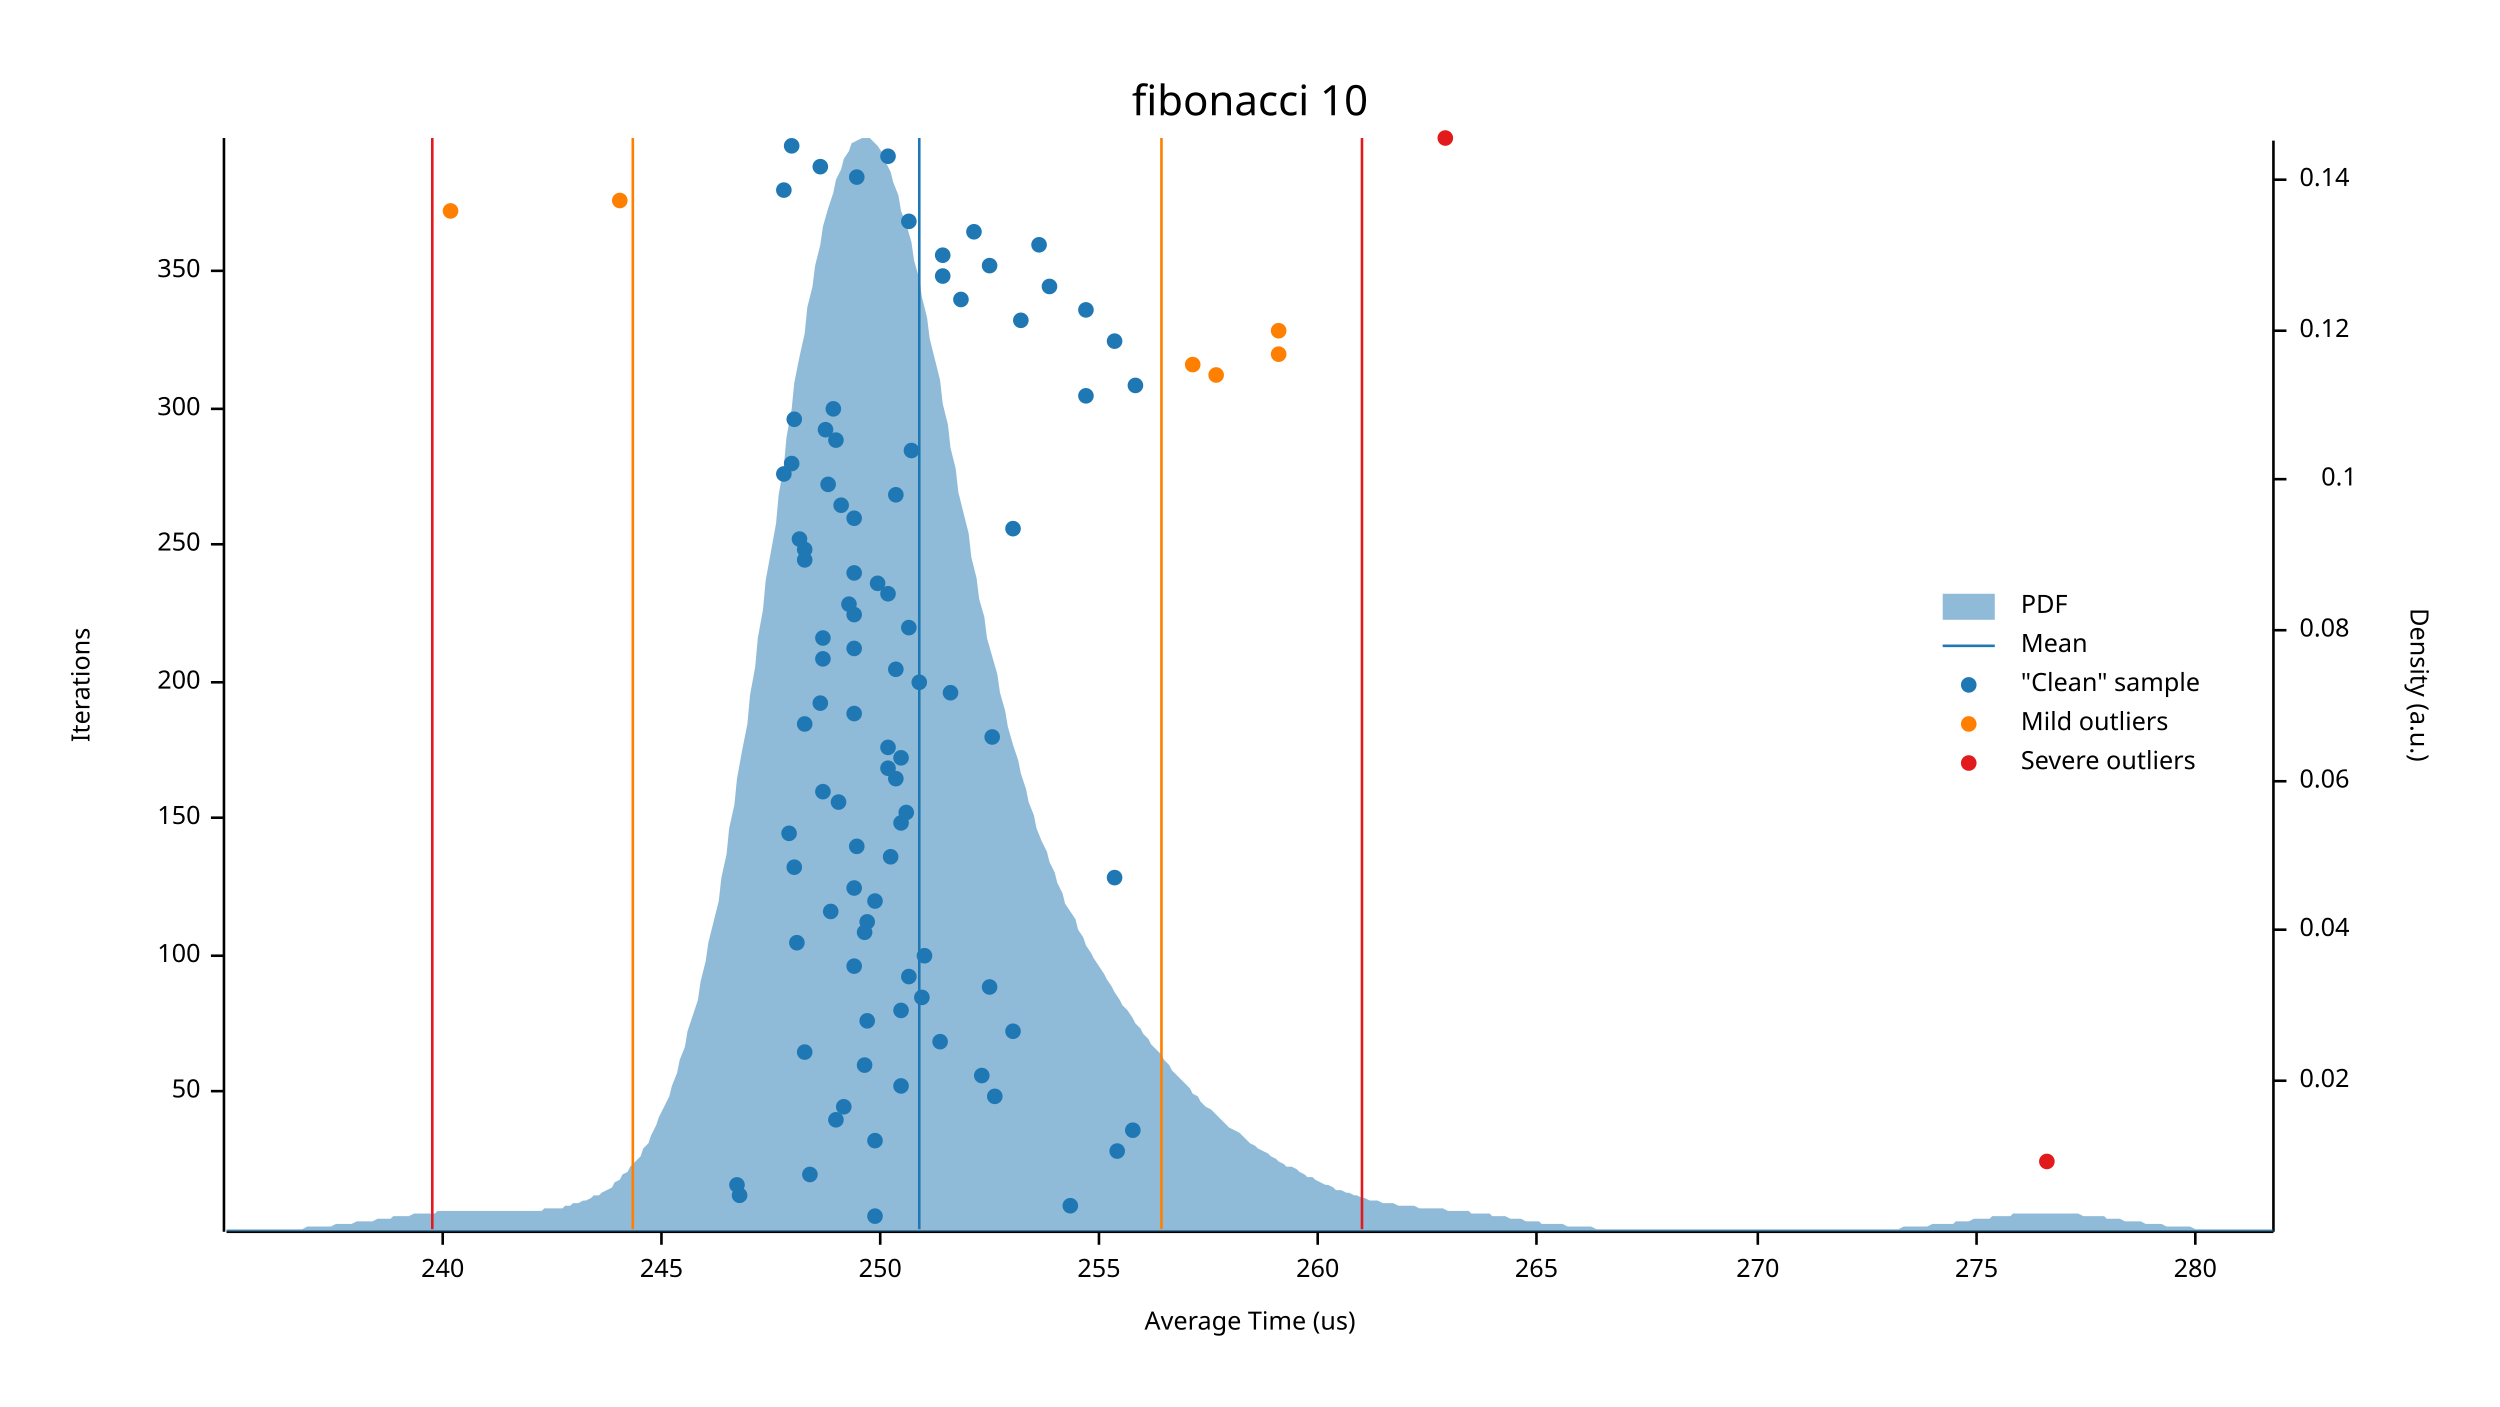
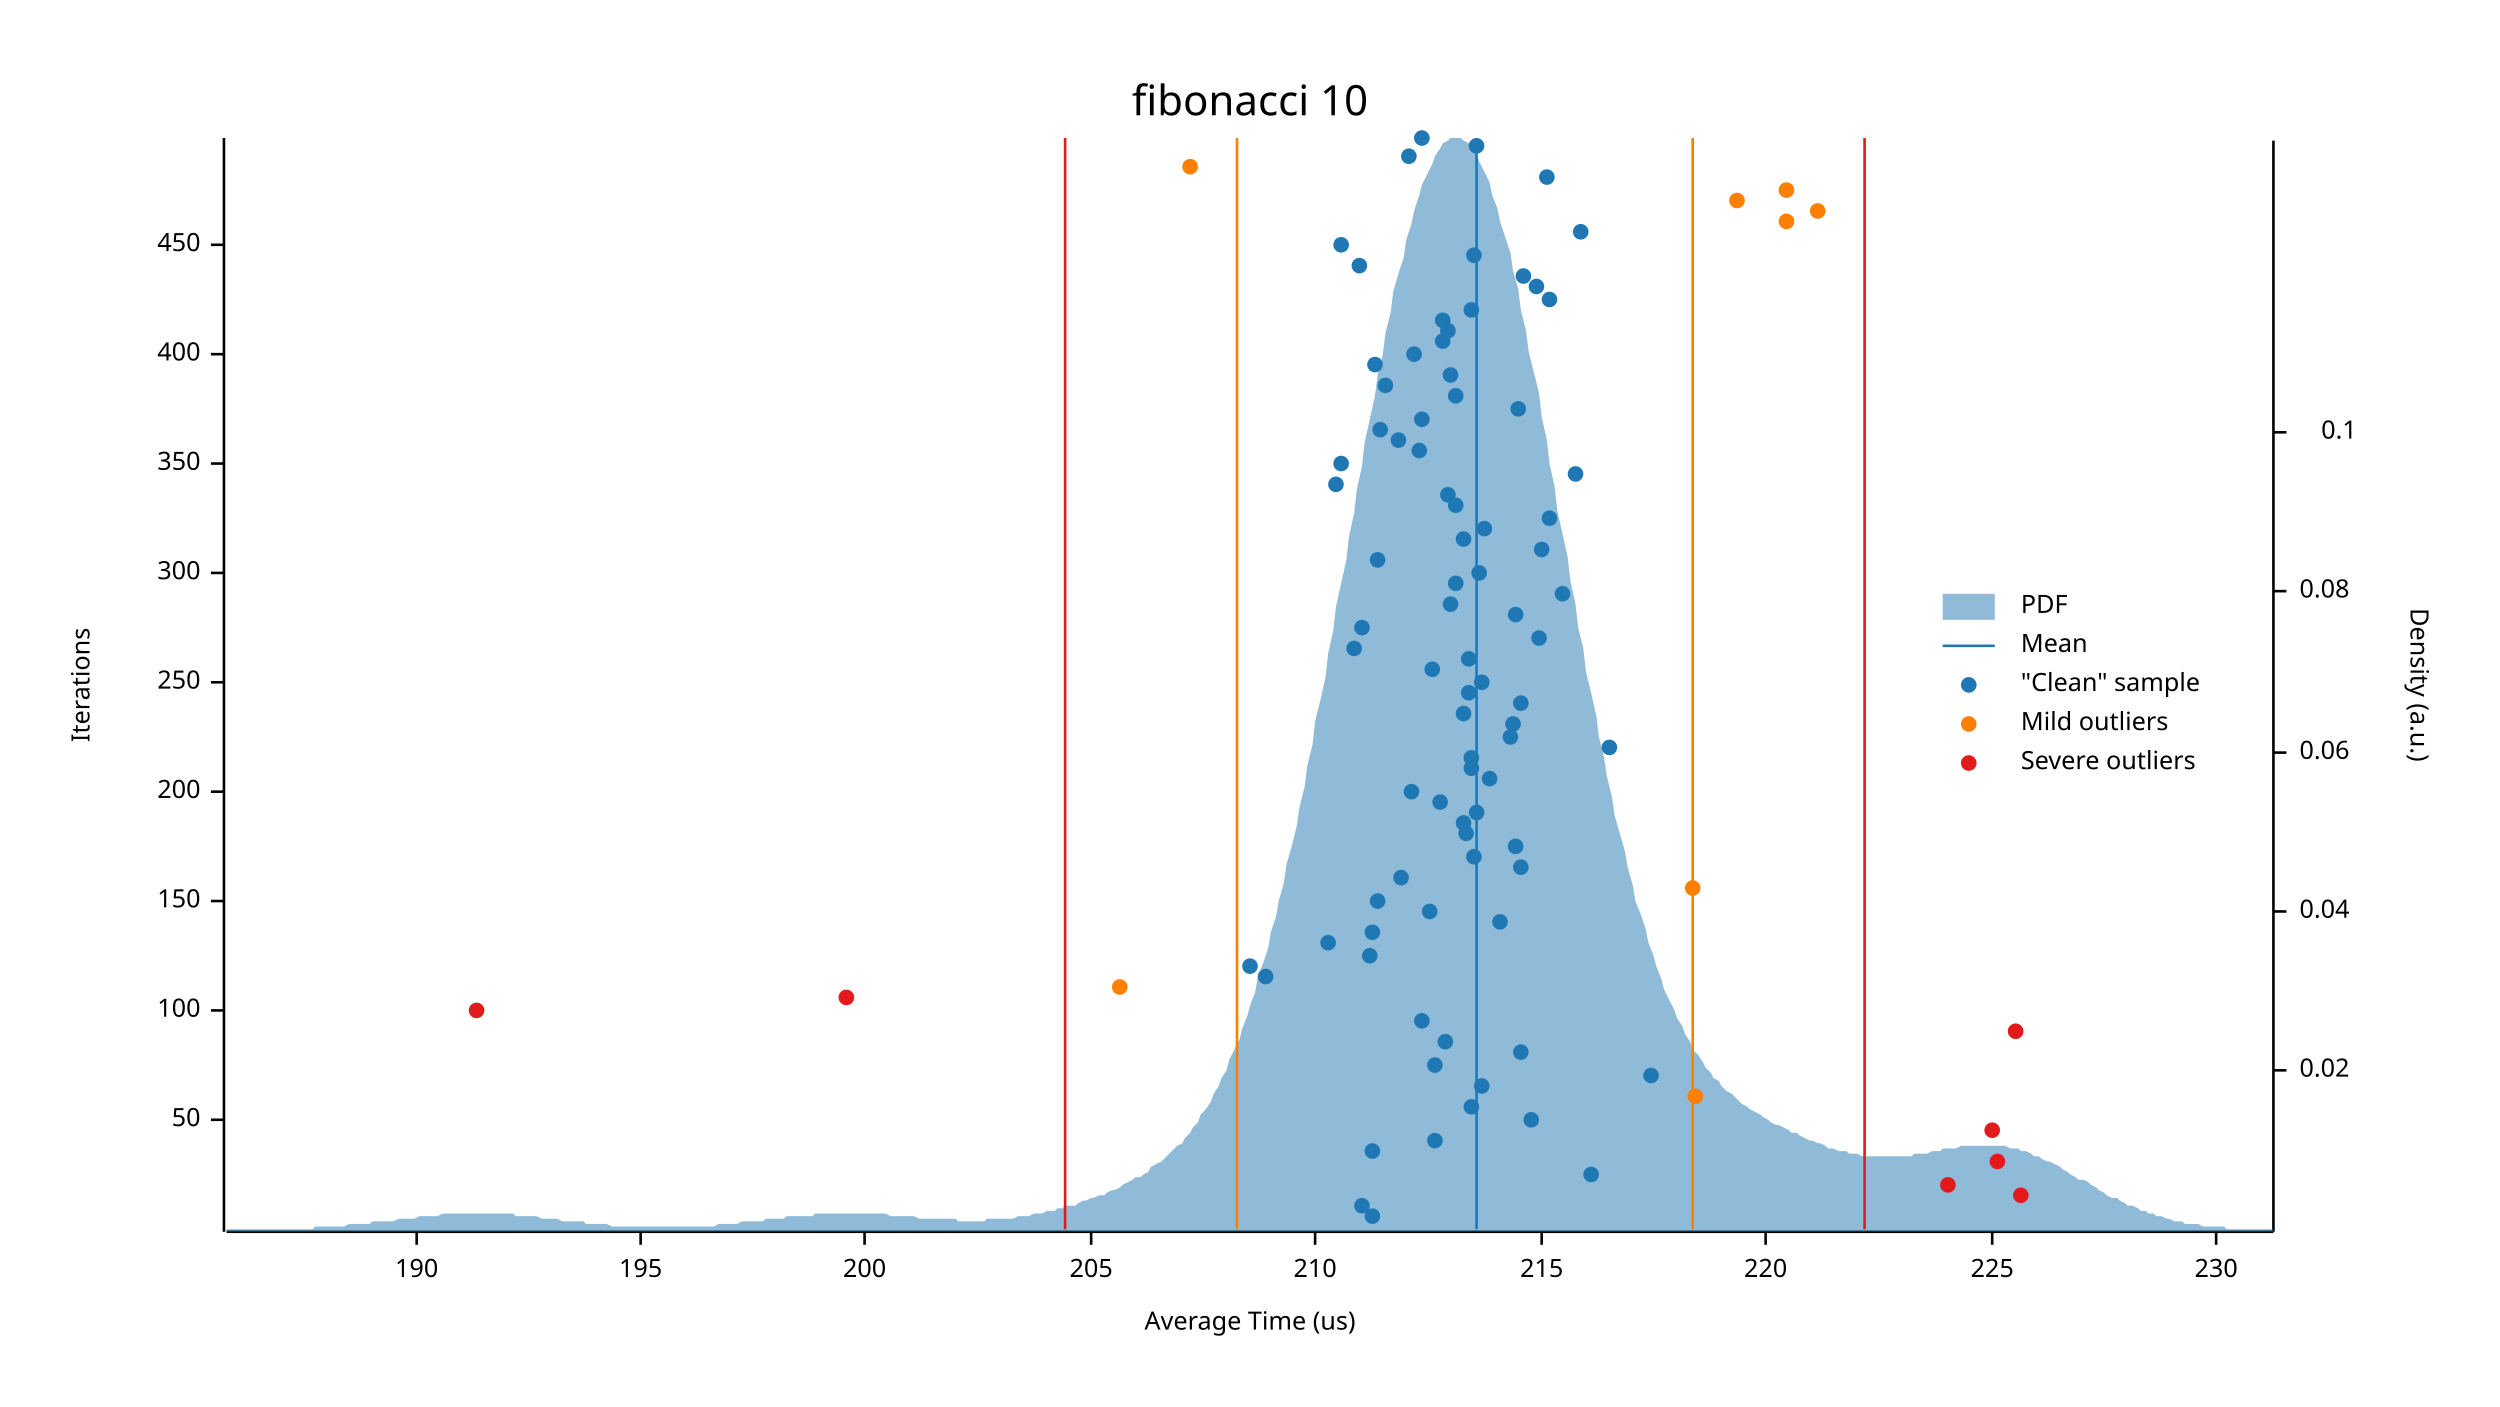
<svg xmlns="http://www.w3.org/2000/svg" width="960" height="540">
  <text x="480" y="32" dy="0.76em" text-anchor="middle" font-family="sans-serif" font-size="16.129" opacity="1" fill="#000000">
fibonacci 10
</text>
  <text x="27" y="263" dy="0.76em" text-anchor="middle" font-family="sans-serif" font-size="9.677" opacity="1" fill="#000000" transform="rotate(270, 27, 263)">
Iterations
</text>
  <text x="480" y="513" dy="-0.5ex" text-anchor="middle" font-family="sans-serif" font-size="9.677" opacity="1" fill="#000000">
Average Time (us)
</text>
  <polyline fill="none" opacity="1" stroke="#000000" stroke-width="1" points="86,53 86,473 " />
-   <text x="77" y="419" dy="0.5ex" text-anchor="end" font-family="sans-serif" font-size="9.677" opacity="1" fill="#000000">
+   <text x="77" y="430" dy="0.5ex" text-anchor="end" font-family="sans-serif" font-size="9.677" opacity="1" fill="#000000">
50
</text>
-   <polyline fill="none" opacity="1" stroke="#000000" stroke-width="1" points="81,419 86,419 " />
-   <text x="77" y="367" dy="0.5ex" text-anchor="end" font-family="sans-serif" font-size="9.677" opacity="1" fill="#000000">
+   <polyline fill="none" opacity="1" stroke="#000000" stroke-width="1" points="81,430 86,430 " />
+   <text x="77" y="388" dy="0.5ex" text-anchor="end" font-family="sans-serif" font-size="9.677" opacity="1" fill="#000000">
100
</text>
-   <polyline fill="none" opacity="1" stroke="#000000" stroke-width="1" points="81,367 86,367 " />
-   <text x="77" y="314" dy="0.5ex" text-anchor="end" font-family="sans-serif" font-size="9.677" opacity="1" fill="#000000">
+   <polyline fill="none" opacity="1" stroke="#000000" stroke-width="1" points="81,388 86,388 " />
+   <text x="77" y="346" dy="0.5ex" text-anchor="end" font-family="sans-serif" font-size="9.677" opacity="1" fill="#000000">
150
</text>
-   <polyline fill="none" opacity="1" stroke="#000000" stroke-width="1" points="81,314 86,314 " />
+   <polyline fill="none" opacity="1" stroke="#000000" stroke-width="1" points="81,346 86,346 " />
+   <text x="77" y="304" dy="0.5ex" text-anchor="end" font-family="sans-serif" font-size="9.677" opacity="1" fill="#000000">
+ 200
+ </text>
+   <polyline fill="none" opacity="1" stroke="#000000" stroke-width="1" points="81,304 86,304 " />
  <text x="77" y="262" dy="0.5ex" text-anchor="end" font-family="sans-serif" font-size="9.677" opacity="1" fill="#000000">
+ 250
+ </text>
+   <polyline fill="none" opacity="1" stroke="#000000" stroke-width="1" points="81,262 86,262 " />
+   <text x="77" y="220" dy="0.5ex" text-anchor="end" font-family="sans-serif" font-size="9.677" opacity="1" fill="#000000">
+ 300
+ </text>
+   <polyline fill="none" opacity="1" stroke="#000000" stroke-width="1" points="81,220 86,220 " />
+   <text x="77" y="178" dy="0.5ex" text-anchor="end" font-family="sans-serif" font-size="9.677" opacity="1" fill="#000000">
+ 350
+ </text>
+   <polyline fill="none" opacity="1" stroke="#000000" stroke-width="1" points="81,178 86,178 " />
+   <text x="77" y="136" dy="0.5ex" text-anchor="end" font-family="sans-serif" font-size="9.677" opacity="1" fill="#000000">
+ 400
+ </text>
+   <polyline fill="none" opacity="1" stroke="#000000" stroke-width="1" points="81,136 86,136 " />
+   <text x="77" y="94" dy="0.5ex" text-anchor="end" font-family="sans-serif" font-size="9.677" opacity="1" fill="#000000">
+ 450
+ </text>
+   <polyline fill="none" opacity="1" stroke="#000000" stroke-width="1" points="81,94 86,94 " />
+   <polyline fill="none" opacity="1" stroke="#000000" stroke-width="1" points="87,473 873,473 " />
+   <text x="160" y="483" dy="0.76em" text-anchor="middle" font-family="sans-serif" font-size="9.677" opacity="1" fill="#000000">
+ 190
+ </text>
+   <polyline fill="none" opacity="1" stroke="#000000" stroke-width="1" points="160,473 160,478 " />
+   <text x="246" y="483" dy="0.76em" text-anchor="middle" font-family="sans-serif" font-size="9.677" opacity="1" fill="#000000">
+ 195
+ </text>
+   <polyline fill="none" opacity="1" stroke="#000000" stroke-width="1" points="246,473 246,478 " />
+   <text x="332" y="483" dy="0.76em" text-anchor="middle" font-family="sans-serif" font-size="9.677" opacity="1" fill="#000000">
200
</text>
-   <polyline fill="none" opacity="1" stroke="#000000" stroke-width="1" points="81,262 86,262 " />
-   <text x="77" y="209" dy="0.5ex" text-anchor="end" font-family="sans-serif" font-size="9.677" opacity="1" fill="#000000">
- 250
- </text>
-   <polyline fill="none" opacity="1" stroke="#000000" stroke-width="1" points="81,209 86,209 " />
-   <text x="77" y="157" dy="0.5ex" text-anchor="end" font-family="sans-serif" font-size="9.677" opacity="1" fill="#000000">
- 300
- </text>
-   <polyline fill="none" opacity="1" stroke="#000000" stroke-width="1" points="81,157 86,157 " />
-   <text x="77" y="104" dy="0.5ex" text-anchor="end" font-family="sans-serif" font-size="9.677" opacity="1" fill="#000000">
- 350
- </text>
-   <polyline fill="none" opacity="1" stroke="#000000" stroke-width="1" points="81,104 86,104 " />
-   <polyline fill="none" opacity="1" stroke="#000000" stroke-width="1" points="87,473 873,473 " />
-   <text x="170" y="483" dy="0.76em" text-anchor="middle" font-family="sans-serif" font-size="9.677" opacity="1" fill="#000000">
- 240
- </text>
-   <polyline fill="none" opacity="1" stroke="#000000" stroke-width="1" points="170,473 170,478 " />
-   <text x="254" y="483" dy="0.76em" text-anchor="middle" font-family="sans-serif" font-size="9.677" opacity="1" fill="#000000">
- 245
- </text>
-   <polyline fill="none" opacity="1" stroke="#000000" stroke-width="1" points="254,473 254,478 " />
-   <text x="338" y="483" dy="0.76em" text-anchor="middle" font-family="sans-serif" font-size="9.677" opacity="1" fill="#000000">
- 250
- </text>
-   <polyline fill="none" opacity="1" stroke="#000000" stroke-width="1" points="338,473 338,478 " />
-   <text x="422" y="483" dy="0.76em" text-anchor="middle" font-family="sans-serif" font-size="9.677" opacity="1" fill="#000000">
- 255
- </text>
-   <polyline fill="none" opacity="1" stroke="#000000" stroke-width="1" points="422,473 422,478 " />
-   <text x="506" y="483" dy="0.76em" text-anchor="middle" font-family="sans-serif" font-size="9.677" opacity="1" fill="#000000">
- 260
- </text>
-   <polyline fill="none" opacity="1" stroke="#000000" stroke-width="1" points="506,473 506,478 " />
-   <text x="590" y="483" dy="0.76em" text-anchor="middle" font-family="sans-serif" font-size="9.677" opacity="1" fill="#000000">
- 265
- </text>
-   <polyline fill="none" opacity="1" stroke="#000000" stroke-width="1" points="590,473 590,478 " />
-   <text x="675" y="483" dy="0.76em" text-anchor="middle" font-family="sans-serif" font-size="9.677" opacity="1" fill="#000000">
- 270
- </text>
-   <polyline fill="none" opacity="1" stroke="#000000" stroke-width="1" points="675,473 675,478 " />
-   <text x="759" y="483" dy="0.76em" text-anchor="middle" font-family="sans-serif" font-size="9.677" opacity="1" fill="#000000">
- 275
- </text>
-   <polyline fill="none" opacity="1" stroke="#000000" stroke-width="1" points="759,473 759,478 " />
-   <text x="843" y="483" dy="0.76em" text-anchor="middle" font-family="sans-serif" font-size="9.677" opacity="1" fill="#000000">
- 280
- </text>
-   <polyline fill="none" opacity="1" stroke="#000000" stroke-width="1" points="843,473 843,478 " />
+   <polyline fill="none" opacity="1" stroke="#000000" stroke-width="1" points="332,473 332,478 " />
+   <text x="419" y="483" dy="0.76em" text-anchor="middle" font-family="sans-serif" font-size="9.677" opacity="1" fill="#000000">
+ 205
+ </text>
+   <polyline fill="none" opacity="1" stroke="#000000" stroke-width="1" points="419,473 419,478 " />
+   <text x="505" y="483" dy="0.76em" text-anchor="middle" font-family="sans-serif" font-size="9.677" opacity="1" fill="#000000">
+ 210
+ </text>
+   <polyline fill="none" opacity="1" stroke="#000000" stroke-width="1" points="505,473 505,478 " />
+   <text x="592" y="483" dy="0.76em" text-anchor="middle" font-family="sans-serif" font-size="9.677" opacity="1" fill="#000000">
+ 215
+ </text>
+   <polyline fill="none" opacity="1" stroke="#000000" stroke-width="1" points="592,473 592,478 " />
+   <text x="678" y="483" dy="0.76em" text-anchor="middle" font-family="sans-serif" font-size="9.677" opacity="1" fill="#000000">
+ 220
+ </text>
+   <polyline fill="none" opacity="1" stroke="#000000" stroke-width="1" points="678,473 678,478 " />
+   <text x="765" y="483" dy="0.76em" text-anchor="middle" font-family="sans-serif" font-size="9.677" opacity="1" fill="#000000">
+ 225
+ </text>
+   <polyline fill="none" opacity="1" stroke="#000000" stroke-width="1" points="765,473 765,478 " />
+   <text x="851" y="483" dy="0.76em" text-anchor="middle" font-family="sans-serif" font-size="9.677" opacity="1" fill="#000000">
+ 230
+ </text>
+   <polyline fill="none" opacity="1" stroke="#000000" stroke-width="1" points="851,473 851,478 " />
  <text x="933" y="263" dy="0.76em" text-anchor="middle" font-family="sans-serif" font-size="9.677" opacity="1" fill="#000000" transform="rotate(90, 933, 263)">
Density (a.u.)
</text>
  <polyline fill="none" opacity="1" stroke="#000000" stroke-width="1" points="873,54 873,473 " />
-   <text x="883" y="415" dy="0.5ex" text-anchor="start" font-family="sans-serif" font-size="9.677" opacity="1" fill="#000000">
+   <text x="883" y="411" dy="0.5ex" text-anchor="start" font-family="sans-serif" font-size="9.677" opacity="1" fill="#000000">
0.02
</text>
-   <polyline fill="none" opacity="1" stroke="#000000" stroke-width="1" points="873,415 878,415 " />
-   <text x="883" y="357" dy="0.5ex" text-anchor="start" font-family="sans-serif" font-size="9.677" opacity="1" fill="#000000">
+   <polyline fill="none" opacity="1" stroke="#000000" stroke-width="1" points="873,411 878,411 " />
+   <text x="883" y="350" dy="0.5ex" text-anchor="start" font-family="sans-serif" font-size="9.677" opacity="1" fill="#000000">
0.04
</text>
-   <polyline fill="none" opacity="1" stroke="#000000" stroke-width="1" points="873,357 878,357 " />
-   <text x="883" y="300" dy="0.5ex" text-anchor="start" font-family="sans-serif" font-size="9.677" opacity="1" fill="#000000">
+   <polyline fill="none" opacity="1" stroke="#000000" stroke-width="1" points="873,350 878,350 " />
+   <text x="883" y="289" dy="0.5ex" text-anchor="start" font-family="sans-serif" font-size="9.677" opacity="1" fill="#000000">
0.06
</text>
-   <polyline fill="none" opacity="1" stroke="#000000" stroke-width="1" points="873,300 878,300 " />
-   <text x="883" y="242" dy="0.5ex" text-anchor="start" font-family="sans-serif" font-size="9.677" opacity="1" fill="#000000">
+   <polyline fill="none" opacity="1" stroke="#000000" stroke-width="1" points="873,289 878,289 " />
+   <text x="883" y="227" dy="0.5ex" text-anchor="start" font-family="sans-serif" font-size="9.677" opacity="1" fill="#000000">
0.08
</text>
-   <polyline fill="none" opacity="1" stroke="#000000" stroke-width="1" points="873,242 878,242 " />
-   <text x="905" y="184" dy="0.5ex" text-anchor="end" font-family="sans-serif" font-size="9.677" opacity="1" fill="#000000">
+   <polyline fill="none" opacity="1" stroke="#000000" stroke-width="1" points="873,227 878,227 " />
+   <text x="905" y="166" dy="0.5ex" text-anchor="end" font-family="sans-serif" font-size="9.677" opacity="1" fill="#000000">
0.1
</text>
-   <polyline fill="none" opacity="1" stroke="#000000" stroke-width="1" points="873,184 878,184 " />
-   <text x="883" y="127" dy="0.5ex" text-anchor="start" font-family="sans-serif" font-size="9.677" opacity="1" fill="#000000">
- 0.12
- </text>
-   <polyline fill="none" opacity="1" stroke="#000000" stroke-width="1" points="873,127 878,127 " />
-   <text x="883" y="69" dy="0.5ex" text-anchor="start" font-family="sans-serif" font-size="9.677" opacity="1" fill="#000000">
- 0.14
- </text>
-   <polyline fill="none" opacity="1" stroke="#000000" stroke-width="1" points="873,69 878,69 " />
-   <polygon opacity="0.5" fill="#1F78B4" points="87,472 88,472 90,472 91,472 93,472 94,472 96,472 98,472 99,472 101,472 102,472 104,472 105,472 107,472 109,472 110,472 112,472 113,472 115,472 116,472 118,471 120,471 121,471 123,471 124,471 126,471 127,471 129,470 131,470 132,470 134,470 135,470 137,469 138,469 140,469 142,469 143,469 145,468 146,468 148,468 150,468 151,467 153,467 154,467 156,467 157,467 159,466 161,466 162,466 164,466 165,466 167,466 168,465 170,465 172,465 173,465 175,465 176,465 178,465 179,465 181,465 183,465 184,465 186,465 187,465 189,465 190,465 192,465 194,465 195,465 197,465 198,465 200,465 201,465 203,465 205,465 206,465 208,465 209,464 211,464 213,464 214,464 216,464 217,463 219,463 220,462 222,462 224,461 225,461 227,460 228,459 230,459 231,458 233,457 235,456 236,454 238,453 239,451 241,450 242,448 244,446 246,444 247,441 249,439 250,436 252,432 253,429 255,425 257,421 258,417 260,412 261,407 263,402 264,396 266,390 268,384 269,377 271,369 272,362 274,354 276,346 277,337 279,328 280,318 282,309 283,299 285,288 287,278 288,267 290,256 291,245 293,234 294,223 296,212 298,201 299,190 301,179 302,168 304,157 305,147 307,137 309,128 310,118 312,110 313,102 315,94 316,87 318,80 320,74 321,69 323,65 324,61 326,58 327,55 329,54 331,53 332,53 334,53 335,54 337,56 339,59 340,62 342,66 343,70 345,75 346,81 348,86 350,93 351,100 353,107 354,114 356,122 357,130 359,138 361,146 362,155 364,163 365,172 367,180 368,189 370,197 372,205 373,214 375,222 376,230 378,237 379,245 381,252 383,259 384,266 386,273 387,279 389,286 391,292 392,297 394,303 395,308 397,313 398,318 400,323 402,327 403,331 405,335 406,339 408,343 409,347 411,350 413,353 414,357 416,360 417,363 419,366 420,368 422,371 424,374 425,376 427,379 428,381 430,384 431,386 433,388 435,391 436,393 438,395 439,397 441,399 442,401 444,403 446,405 447,407 449,409 450,411 452,413 454,415 455,416 457,418 458,420 460,421 461,423 463,425 465,426 466,427 468,429 469,430 471,432 472,433 474,434 476,435 477,436 479,438 480,439 482,440 483,441 485,442 487,443 488,444 490,445 491,446 493,447 494,448 496,448 498,449 499,450 501,451 502,452 504,452 505,453 507,454 509,455 510,455 512,456 513,457 515,457 517,458 518,458 520,459 521,459 523,460 524,460 526,461 528,461 529,461 531,462 532,462 534,462 535,462 537,463 539,463 540,463 542,463 543,463 545,464 546,464 548,464 550,464 551,464 553,464 554,464 556,465 557,465 559,465 561,465 562,465 564,465 565,466 567,466 568,466 570,466 572,466 573,467 575,467 576,467 578,467 580,468 581,468 583,468 584,468 586,469 587,469 589,469 591,469 592,470 594,470 595,470 597,470 598,470 600,470 602,471 603,471 605,471 606,471 608,471 609,471 611,471 613,472 614,472 616,472 617,472 619,472 620,472 622,472 624,472 625,472 627,472 628,472 630,472 632,472 633,472 635,472 636,472 638,472 639,472 641,472 643,472 644,472 646,472 647,472 649,472 650,472 652,472 654,472 655,472 657,472 658,472 660,472 661,472 663,472 665,472 666,472 668,472 669,472 671,472 672,472 674,472 676,472 677,472 679,472 680,472 682,472 683,472 685,472 687,472 688,472 690,472 691,472 693,472 695,472 696,472 698,472 699,472 701,472 702,472 704,472 706,472 707,472 709,472 710,472 712,472 713,472 715,472 717,472 718,472 720,472 721,472 723,472 724,472 726,472 728,472 729,472 731,471 732,471 734,471 735,471 737,471 739,471 740,471 742,470 743,470 745,470 746,470 748,470 750,470 751,469 753,469 754,469 756,469 758,468 759,468 761,468 762,468 764,468 765,467 767,467 769,467 770,467 772,467 773,466 775,466 776,466 778,466 780,466 781,466 783,466 784,466 786,466 787,466 789,466 791,466 792,466 794,466 795,466 797,466 798,466 800,467 802,467 803,467 805,467 806,467 808,467 809,468 811,468 813,468 814,468 816,469 817,469 819,469 821,469 822,469 824,470 825,470 827,470 828,470 830,470 832,471 833,471 835,471 836,471 838,471 839,471 841,471 843,472 844,472 846,472 847,472 849,472 850,472 852,472 854,472 855,472 857,472 858,472 860,472 861,472 863,472 865,472 866,472 868,472 869,472 871,472 873,472 873,473 87,473 " />
-   <polyline fill="none" opacity="1" stroke="#1F78B4" stroke-width="1" points="353,472 353,53 " />
-   <polyline fill="none" opacity="1" stroke="#FF7F00" stroke-width="1" points="243,472 243,53 " />
-   <polyline fill="none" opacity="1" stroke="#FF7F00" stroke-width="1" points="446,472 446,53 " />
-   <polyline fill="none" opacity="1" stroke="#E31A1C" stroke-width="1" points="166,472 166,53 " />
-   <polyline fill="none" opacity="1" stroke="#E31A1C" stroke-width="1" points="523,472 523,53 " />
-   <circle cx="336" cy="467" r="3" opacity="1" fill="#1F78B4" stroke="none" />
-   <circle cx="411" cy="463" r="3" opacity="1" fill="#1F78B4" stroke="none" />
-   <circle cx="284" cy="459" r="3" opacity="1" fill="#1F78B4" stroke="none" />
-   <circle cx="283" cy="455" r="3" opacity="1" fill="#1F78B4" stroke="none" />
-   <circle cx="311" cy="451" r="3" opacity="1" fill="#1F78B4" stroke="none" />
-   <circle cx="429" cy="442" r="3" opacity="1" fill="#1F78B4" stroke="none" />
-   <circle cx="336" cy="438" r="3" opacity="1" fill="#1F78B4" stroke="none" />
-   <circle cx="435" cy="434" r="3" opacity="1" fill="#1F78B4" stroke="none" />
-   <circle cx="321" cy="430" r="3" opacity="1" fill="#1F78B4" stroke="none" />
-   <circle cx="324" cy="425" r="3" opacity="1" fill="#1F78B4" stroke="none" />
-   <circle cx="382" cy="421" r="3" opacity="1" fill="#1F78B4" stroke="none" />
-   <circle cx="346" cy="417" r="3" opacity="1" fill="#1F78B4" stroke="none" />
-   <circle cx="377" cy="413" r="3" opacity="1" fill="#1F78B4" stroke="none" />
-   <circle cx="332" cy="409" r="3" opacity="1" fill="#1F78B4" stroke="none" />
-   <circle cx="309" cy="404" r="3" opacity="1" fill="#1F78B4" stroke="none" />
-   <circle cx="361" cy="400" r="3" opacity="1" fill="#1F78B4" stroke="none" />
-   <circle cx="389" cy="396" r="3" opacity="1" fill="#1F78B4" stroke="none" />
-   <circle cx="333" cy="392" r="3" opacity="1" fill="#1F78B4" stroke="none" />
-   <circle cx="346" cy="388" r="3" opacity="1" fill="#1F78B4" stroke="none" />
-   <circle cx="354" cy="383" r="3" opacity="1" fill="#1F78B4" stroke="none" />
-   <circle cx="380" cy="379" r="3" opacity="1" fill="#1F78B4" stroke="none" />
-   <circle cx="349" cy="375" r="3" opacity="1" fill="#1F78B4" stroke="none" />
-   <circle cx="328" cy="371" r="3" opacity="1" fill="#1F78B4" stroke="none" />
-   <circle cx="355" cy="367" r="3" opacity="1" fill="#1F78B4" stroke="none" />
-   <circle cx="306" cy="362" r="3" opacity="1" fill="#1F78B4" stroke="none" />
-   <circle cx="332" cy="358" r="3" opacity="1" fill="#1F78B4" stroke="none" />
-   <circle cx="333" cy="354" r="3" opacity="1" fill="#1F78B4" stroke="none" />
-   <circle cx="319" cy="350" r="3" opacity="1" fill="#1F78B4" stroke="none" />
-   <circle cx="336" cy="346" r="3" opacity="1" fill="#1F78B4" stroke="none" />
-   <circle cx="328" cy="341" r="3" opacity="1" fill="#1F78B4" stroke="none" />
-   <circle cx="428" cy="337" r="3" opacity="1" fill="#1F78B4" stroke="none" />
-   <circle cx="305" cy="333" r="3" opacity="1" fill="#1F78B4" stroke="none" />
-   <circle cx="342" cy="329" r="3" opacity="1" fill="#1F78B4" stroke="none" />
-   <circle cx="329" cy="325" r="3" opacity="1" fill="#1F78B4" stroke="none" />
-   <circle cx="303" cy="320" r="3" opacity="1" fill="#1F78B4" stroke="none" />
-   <circle cx="346" cy="316" r="3" opacity="1" fill="#1F78B4" stroke="none" />
-   <circle cx="348" cy="312" r="3" opacity="1" fill="#1F78B4" stroke="none" />
-   <circle cx="322" cy="308" r="3" opacity="1" fill="#1F78B4" stroke="none" />
-   <circle cx="316" cy="304" r="3" opacity="1" fill="#1F78B4" stroke="none" />
-   <circle cx="344" cy="299" r="3" opacity="1" fill="#1F78B4" stroke="none" />
-   <circle cx="341" cy="295" r="3" opacity="1" fill="#1F78B4" stroke="none" />
-   <circle cx="346" cy="291" r="3" opacity="1" fill="#1F78B4" stroke="none" />
-   <circle cx="341" cy="287" r="3" opacity="1" fill="#1F78B4" stroke="none" />
-   <circle cx="381" cy="283" r="3" opacity="1" fill="#1F78B4" stroke="none" />
-   <circle cx="309" cy="278" r="3" opacity="1" fill="#1F78B4" stroke="none" />
-   <circle cx="328" cy="274" r="3" opacity="1" fill="#1F78B4" stroke="none" />
-   <circle cx="315" cy="270" r="3" opacity="1" fill="#1F78B4" stroke="none" />
-   <circle cx="365" cy="266" r="3" opacity="1" fill="#1F78B4" stroke="none" />
-   <circle cx="353" cy="262" r="3" opacity="1" fill="#1F78B4" stroke="none" />
-   <circle cx="344" cy="257" r="3" opacity="1" fill="#1F78B4" stroke="none" />
-   <circle cx="316" cy="253" r="3" opacity="1" fill="#1F78B4" stroke="none" />
-   <circle cx="328" cy="249" r="3" opacity="1" fill="#1F78B4" stroke="none" />
-   <circle cx="316" cy="245" r="3" opacity="1" fill="#1F78B4" stroke="none" />
-   <circle cx="349" cy="241" r="3" opacity="1" fill="#1F78B4" stroke="none" />
-   <circle cx="328" cy="236" r="3" opacity="1" fill="#1F78B4" stroke="none" />
-   <circle cx="326" cy="232" r="3" opacity="1" fill="#1F78B4" stroke="none" />
-   <circle cx="341" cy="228" r="3" opacity="1" fill="#1F78B4" stroke="none" />
-   <circle cx="337" cy="224" r="3" opacity="1" fill="#1F78B4" stroke="none" />
-   <circle cx="328" cy="220" r="3" opacity="1" fill="#1F78B4" stroke="none" />
-   <circle cx="309" cy="215" r="3" opacity="1" fill="#1F78B4" stroke="none" />
-   <circle cx="309" cy="211" r="3" opacity="1" fill="#1F78B4" stroke="none" />
-   <circle cx="307" cy="207" r="3" opacity="1" fill="#1F78B4" stroke="none" />
-   <circle cx="389" cy="203" r="3" opacity="1" fill="#1F78B4" stroke="none" />
-   <circle cx="328" cy="199" r="3" opacity="1" fill="#1F78B4" stroke="none" />
-   <circle cx="323" cy="194" r="3" opacity="1" fill="#1F78B4" stroke="none" />
-   <circle cx="344" cy="190" r="3" opacity="1" fill="#1F78B4" stroke="none" />
-   <circle cx="318" cy="186" r="3" opacity="1" fill="#1F78B4" stroke="none" />
-   <circle cx="301" cy="182" r="3" opacity="1" fill="#1F78B4" stroke="none" />
-   <circle cx="304" cy="178" r="3" opacity="1" fill="#1F78B4" stroke="none" />
-   <circle cx="350" cy="173" r="3" opacity="1" fill="#1F78B4" stroke="none" />
-   <circle cx="321" cy="169" r="3" opacity="1" fill="#1F78B4" stroke="none" />
-   <circle cx="317" cy="165" r="3" opacity="1" fill="#1F78B4" stroke="none" />
-   <circle cx="305" cy="161" r="3" opacity="1" fill="#1F78B4" stroke="none" />
-   <circle cx="320" cy="157" r="3" opacity="1" fill="#1F78B4" stroke="none" />
-   <circle cx="417" cy="152" r="3" opacity="1" fill="#1F78B4" stroke="none" />
-   <circle cx="436" cy="148" r="3" opacity="1" fill="#1F78B4" stroke="none" />
-   <circle cx="428" cy="131" r="3" opacity="1" fill="#1F78B4" stroke="none" />
-   <circle cx="392" cy="123" r="3" opacity="1" fill="#1F78B4" stroke="none" />
-   <circle cx="417" cy="119" r="3" opacity="1" fill="#1F78B4" stroke="none" />
-   <circle cx="369" cy="115" r="3" opacity="1" fill="#1F78B4" stroke="none" />
-   <circle cx="403" cy="110" r="3" opacity="1" fill="#1F78B4" stroke="none" />
-   <circle cx="362" cy="106" r="3" opacity="1" fill="#1F78B4" stroke="none" />
-   <circle cx="380" cy="102" r="3" opacity="1" fill="#1F78B4" stroke="none" />
-   <circle cx="362" cy="98" r="3" opacity="1" fill="#1F78B4" stroke="none" />
-   <circle cx="399" cy="94" r="3" opacity="1" fill="#1F78B4" stroke="none" />
-   <circle cx="374" cy="89" r="3" opacity="1" fill="#1F78B4" stroke="none" />
-   <circle cx="349" cy="85" r="3" opacity="1" fill="#1F78B4" stroke="none" />
-   <circle cx="301" cy="73" r="3" opacity="1" fill="#1F78B4" stroke="none" />
-   <circle cx="329" cy="68" r="3" opacity="1" fill="#1F78B4" stroke="none" />
-   <circle cx="315" cy="64" r="3" opacity="1" fill="#1F78B4" stroke="none" />
-   <circle cx="341" cy="60" r="3" opacity="1" fill="#1F78B4" stroke="none" />
-   <circle cx="304" cy="56" r="3" opacity="1" fill="#1F78B4" stroke="none" />
-   <circle cx="467" cy="144" r="3" opacity="1" fill="#FF7F00" stroke="none" />
-   <circle cx="458" cy="140" r="3" opacity="1" fill="#FF7F00" stroke="none" />
-   <circle cx="491" cy="136" r="3" opacity="1" fill="#FF7F00" stroke="none" />
-   <circle cx="491" cy="127" r="3" opacity="1" fill="#FF7F00" stroke="none" />
-   <circle cx="173" cy="81" r="3" opacity="1" fill="#FF7F00" stroke="none" />
-   <circle cx="238" cy="77" r="3" opacity="1" fill="#FF7F00" stroke="none" />
-   <circle cx="786" cy="446" r="3" opacity="1" fill="#E31A1C" stroke="none" />
-   <circle cx="555" cy="53" r="3" opacity="1" fill="#E31A1C" stroke="none" />
+   <polyline fill="none" opacity="1" stroke="#000000" stroke-width="1" points="873,166 878,166 " />
+   <polygon opacity="0.5" fill="#1F78B4" points="87,472 88,472 90,472 91,472 93,472 94,472 96,472 98,472 99,472 101,472 102,472 104,472 105,472 107,472 109,472 110,472 112,472 113,472 115,472 116,472 118,472 120,472 121,471 123,471 124,471 126,471 127,471 129,471 131,471 132,471 134,470 135,470 137,470 138,470 140,470 142,470 143,469 145,469 146,469 148,469 150,469 151,469 153,468 154,468 156,468 157,468 159,468 161,467 162,467 164,467 165,467 167,467 168,467 170,466 172,466 173,466 175,466 176,466 178,466 179,466 181,466 183,466 184,466 186,466 187,466 189,466 190,466 192,466 194,466 195,466 197,466 198,467 200,467 201,467 203,467 205,467 206,467 208,468 209,468 211,468 213,468 214,468 216,469 217,469 219,469 220,469 222,469 224,469 225,470 227,470 228,470 230,470 231,470 233,470 235,471 236,471 238,471 239,471 241,471 242,471 244,471 246,471 247,471 249,471 250,471 252,471 253,471 255,471 257,471 258,471 260,471 261,471 263,471 264,471 266,471 268,471 269,471 271,471 272,471 274,471 276,470 277,470 279,470 280,470 282,470 283,470 285,469 287,469 288,469 290,469 291,469 293,469 294,468 296,468 298,468 299,468 301,468 302,467 304,467 305,467 307,467 309,467 310,467 312,467 313,466 315,466 316,466 318,466 320,466 321,466 323,466 324,466 326,466 327,466 329,466 331,466 332,466 334,466 335,466 337,466 339,466 340,466 342,467 343,467 345,467 346,467 348,467 350,467 351,467 353,468 354,468 356,468 357,468 359,468 361,468 362,468 364,468 365,468 367,468 368,469 370,469 372,469 373,469 375,469 376,469 378,469 379,468 381,468 383,468 384,468 386,468 387,468 389,468 391,467 392,467 394,467 395,467 397,466 398,466 400,466 402,465 403,465 405,465 406,464 408,464 409,463 411,463 413,463 414,462 416,461 417,461 419,460 420,460 422,459 424,459 425,458 427,457 428,457 430,456 431,455 433,454 435,453 436,452 438,452 439,451 441,450 442,448 444,447 446,446 447,445 449,443 450,442 452,440 454,439 455,437 457,435 458,433 460,431 461,428 463,426 465,423 466,420 468,417 469,414 471,411 472,407 474,403 476,399 477,395 479,390 480,386 482,381 483,375 485,370 487,364 488,358 490,352 491,346 493,339 494,332 496,325 498,317 499,310 501,302 502,294 504,286 505,277 507,269 509,260 510,251 512,242 513,233 515,224 517,215 518,206 520,197 521,188 523,179 524,170 526,161 528,152 529,144 531,136 532,128 534,120 535,112 537,105 539,99 540,92 542,86 543,81 545,75 546,71 548,67 550,63 551,60 553,57 554,55 556,54 557,53 559,53 561,53 562,54 564,55 565,57 567,59 568,62 570,66 572,70 573,75 575,80 576,85 578,91 580,97 581,104 583,111 584,119 586,127 587,135 589,143 591,151 592,160 594,169 595,178 597,187 598,196 600,205 602,214 603,223 605,232 606,241 608,249 609,258 611,266 613,275 614,283 616,291 617,298 619,306 620,313 622,320 624,327 625,333 627,340 628,346 630,351 632,357 633,362 635,367 636,371 638,376 639,380 641,384 643,388 644,391 646,394 647,397 649,400 650,403 652,405 654,408 655,410 657,412 658,414 660,415 661,417 663,419 665,420 666,421 668,423 669,424 671,425 672,426 674,427 676,428 677,429 679,430 680,431 682,432 683,432 685,433 687,434 688,435 690,435 691,436 693,437 695,438 696,438 698,439 699,439 701,440 702,441 704,441 706,442 707,442 709,442 710,443 712,443 713,443 715,444 717,444 718,444 720,444 721,444 723,444 724,444 726,444 728,444 729,444 731,444 732,444 734,444 735,443 737,443 739,443 740,443 742,442 743,442 745,442 746,441 748,441 750,441 751,441 753,440 754,440 756,440 758,440 759,440 761,440 762,440 764,440 765,440 767,440 769,440 770,440 772,441 773,441 775,441 776,442 778,442 780,443 781,444 783,444 784,445 786,446 787,446 789,447 791,448 792,449 794,450 795,451 797,452 798,453 800,453 802,454 803,455 805,456 806,457 808,458 809,459 811,460 813,460 814,461 816,462 817,463 819,463 821,464 822,465 824,465 825,466 827,466 828,467 830,467 832,468 833,468 835,469 836,469 838,469 839,470 841,470 843,470 844,470 846,471 847,471 849,471 850,471 852,471 854,471 855,472 857,472 858,472 860,472 861,472 863,472 865,472 866,472 868,472 869,472 871,472 873,472 873,473 87,473 " />
+   <polyline fill="none" opacity="1" stroke="#1F78B4" stroke-width="1" points="567,472 567,53 " />
+   <polyline fill="none" opacity="1" stroke="#FF7F00" stroke-width="1" points="475,472 475,53 " />
+   <polyline fill="none" opacity="1" stroke="#FF7F00" stroke-width="1" points="650,472 650,53 " />
+   <polyline fill="none" opacity="1" stroke="#E31A1C" stroke-width="1" points="409,472 409,53 " />
+   <polyline fill="none" opacity="1" stroke="#E31A1C" stroke-width="1" points="716,472 716,53 " />
+   <circle cx="527" cy="467" r="3" opacity="1" fill="#1F78B4" stroke="none" />
+   <circle cx="523" cy="463" r="3" opacity="1" fill="#1F78B4" stroke="none" />
+   <circle cx="611" cy="451" r="3" opacity="1" fill="#1F78B4" stroke="none" />
+   <circle cx="527" cy="442" r="3" opacity="1" fill="#1F78B4" stroke="none" />
+   <circle cx="551" cy="438" r="3" opacity="1" fill="#1F78B4" stroke="none" />
+   <circle cx="588" cy="430" r="3" opacity="1" fill="#1F78B4" stroke="none" />
+   <circle cx="565" cy="425" r="3" opacity="1" fill="#1F78B4" stroke="none" />
+   <circle cx="569" cy="417" r="3" opacity="1" fill="#1F78B4" stroke="none" />
+   <circle cx="634" cy="413" r="3" opacity="1" fill="#1F78B4" stroke="none" />
+   <circle cx="551" cy="409" r="3" opacity="1" fill="#1F78B4" stroke="none" />
+   <circle cx="584" cy="404" r="3" opacity="1" fill="#1F78B4" stroke="none" />
+   <circle cx="555" cy="400" r="3" opacity="1" fill="#1F78B4" stroke="none" />
+   <circle cx="546" cy="392" r="3" opacity="1" fill="#1F78B4" stroke="none" />
+   <circle cx="486" cy="375" r="3" opacity="1" fill="#1F78B4" stroke="none" />
+   <circle cx="480" cy="371" r="3" opacity="1" fill="#1F78B4" stroke="none" />
+   <circle cx="526" cy="367" r="3" opacity="1" fill="#1F78B4" stroke="none" />
+   <circle cx="510" cy="362" r="3" opacity="1" fill="#1F78B4" stroke="none" />
+   <circle cx="527" cy="358" r="3" opacity="1" fill="#1F78B4" stroke="none" />
+   <circle cx="576" cy="354" r="3" opacity="1" fill="#1F78B4" stroke="none" />
+   <circle cx="549" cy="350" r="3" opacity="1" fill="#1F78B4" stroke="none" />
+   <circle cx="529" cy="346" r="3" opacity="1" fill="#1F78B4" stroke="none" />
+   <circle cx="538" cy="337" r="3" opacity="1" fill="#1F78B4" stroke="none" />
+   <circle cx="584" cy="333" r="3" opacity="1" fill="#1F78B4" stroke="none" />
+   <circle cx="566" cy="329" r="3" opacity="1" fill="#1F78B4" stroke="none" />
+   <circle cx="582" cy="325" r="3" opacity="1" fill="#1F78B4" stroke="none" />
+   <circle cx="563" cy="320" r="3" opacity="1" fill="#1F78B4" stroke="none" />
+   <circle cx="562" cy="316" r="3" opacity="1" fill="#1F78B4" stroke="none" />
+   <circle cx="567" cy="312" r="3" opacity="1" fill="#1F78B4" stroke="none" />
+   <circle cx="553" cy="308" r="3" opacity="1" fill="#1F78B4" stroke="none" />
+   <circle cx="542" cy="304" r="3" opacity="1" fill="#1F78B4" stroke="none" />
+   <circle cx="572" cy="299" r="3" opacity="1" fill="#1F78B4" stroke="none" />
+   <circle cx="565" cy="295" r="3" opacity="1" fill="#1F78B4" stroke="none" />
+   <circle cx="565" cy="291" r="3" opacity="1" fill="#1F78B4" stroke="none" />
+   <circle cx="618" cy="287" r="3" opacity="1" fill="#1F78B4" stroke="none" />
+   <circle cx="580" cy="283" r="3" opacity="1" fill="#1F78B4" stroke="none" />
+   <circle cx="581" cy="278" r="3" opacity="1" fill="#1F78B4" stroke="none" />
+   <circle cx="562" cy="274" r="3" opacity="1" fill="#1F78B4" stroke="none" />
+   <circle cx="584" cy="270" r="3" opacity="1" fill="#1F78B4" stroke="none" />
+   <circle cx="564" cy="266" r="3" opacity="1" fill="#1F78B4" stroke="none" />
+   <circle cx="569" cy="262" r="3" opacity="1" fill="#1F78B4" stroke="none" />
+   <circle cx="550" cy="257" r="3" opacity="1" fill="#1F78B4" stroke="none" />
+   <circle cx="564" cy="253" r="3" opacity="1" fill="#1F78B4" stroke="none" />
+   <circle cx="520" cy="249" r="3" opacity="1" fill="#1F78B4" stroke="none" />
+   <circle cx="591" cy="245" r="3" opacity="1" fill="#1F78B4" stroke="none" />
+   <circle cx="523" cy="241" r="3" opacity="1" fill="#1F78B4" stroke="none" />
+   <circle cx="582" cy="236" r="3" opacity="1" fill="#1F78B4" stroke="none" />
+   <circle cx="557" cy="232" r="3" opacity="1" fill="#1F78B4" stroke="none" />
+   <circle cx="600" cy="228" r="3" opacity="1" fill="#1F78B4" stroke="none" />
+   <circle cx="559" cy="224" r="3" opacity="1" fill="#1F78B4" stroke="none" />
+   <circle cx="568" cy="220" r="3" opacity="1" fill="#1F78B4" stroke="none" />
+   <circle cx="529" cy="215" r="3" opacity="1" fill="#1F78B4" stroke="none" />
+   <circle cx="592" cy="211" r="3" opacity="1" fill="#1F78B4" stroke="none" />
+   <circle cx="562" cy="207" r="3" opacity="1" fill="#1F78B4" stroke="none" />
+   <circle cx="570" cy="203" r="3" opacity="1" fill="#1F78B4" stroke="none" />
+   <circle cx="595" cy="199" r="3" opacity="1" fill="#1F78B4" stroke="none" />
+   <circle cx="559" cy="194" r="3" opacity="1" fill="#1F78B4" stroke="none" />
+   <circle cx="556" cy="190" r="3" opacity="1" fill="#1F78B4" stroke="none" />
+   <circle cx="513" cy="186" r="3" opacity="1" fill="#1F78B4" stroke="none" />
+   <circle cx="605" cy="182" r="3" opacity="1" fill="#1F78B4" stroke="none" />
+   <circle cx="515" cy="178" r="3" opacity="1" fill="#1F78B4" stroke="none" />
+   <circle cx="545" cy="173" r="3" opacity="1" fill="#1F78B4" stroke="none" />
+   <circle cx="537" cy="169" r="3" opacity="1" fill="#1F78B4" stroke="none" />
+   <circle cx="530" cy="165" r="3" opacity="1" fill="#1F78B4" stroke="none" />
+   <circle cx="546" cy="161" r="3" opacity="1" fill="#1F78B4" stroke="none" />
+   <circle cx="583" cy="157" r="3" opacity="1" fill="#1F78B4" stroke="none" />
+   <circle cx="559" cy="152" r="3" opacity="1" fill="#1F78B4" stroke="none" />
+   <circle cx="532" cy="148" r="3" opacity="1" fill="#1F78B4" stroke="none" />
+   <circle cx="557" cy="144" r="3" opacity="1" fill="#1F78B4" stroke="none" />
+   <circle cx="528" cy="140" r="3" opacity="1" fill="#1F78B4" stroke="none" />
+   <circle cx="543" cy="136" r="3" opacity="1" fill="#1F78B4" stroke="none" />
+   <circle cx="554" cy="131" r="3" opacity="1" fill="#1F78B4" stroke="none" />
+   <circle cx="556" cy="127" r="3" opacity="1" fill="#1F78B4" stroke="none" />
+   <circle cx="554" cy="123" r="3" opacity="1" fill="#1F78B4" stroke="none" />
+   <circle cx="565" cy="119" r="3" opacity="1" fill="#1F78B4" stroke="none" />
+   <circle cx="595" cy="115" r="3" opacity="1" fill="#1F78B4" stroke="none" />
+   <circle cx="590" cy="110" r="3" opacity="1" fill="#1F78B4" stroke="none" />
+   <circle cx="585" cy="106" r="3" opacity="1" fill="#1F78B4" stroke="none" />
+   <circle cx="522" cy="102" r="3" opacity="1" fill="#1F78B4" stroke="none" />
+   <circle cx="566" cy="98" r="3" opacity="1" fill="#1F78B4" stroke="none" />
+   <circle cx="515" cy="94" r="3" opacity="1" fill="#1F78B4" stroke="none" />
+   <circle cx="607" cy="89" r="3" opacity="1" fill="#1F78B4" stroke="none" />
+   <circle cx="594" cy="68" r="3" opacity="1" fill="#1F78B4" stroke="none" />
+   <circle cx="541" cy="60" r="3" opacity="1" fill="#1F78B4" stroke="none" />
+   <circle cx="567" cy="56" r="3" opacity="1" fill="#1F78B4" stroke="none" />
+   <circle cx="546" cy="53" r="3" opacity="1" fill="#1F78B4" stroke="none" />
+   <circle cx="651" cy="421" r="3" opacity="1" fill="#FF7F00" stroke="none" />
+   <circle cx="430" cy="379" r="3" opacity="1" fill="#FF7F00" stroke="none" />
+   <circle cx="650" cy="341" r="3" opacity="1" fill="#FF7F00" stroke="none" />
+   <circle cx="686" cy="85" r="3" opacity="1" fill="#FF7F00" stroke="none" />
+   <circle cx="698" cy="81" r="3" opacity="1" fill="#FF7F00" stroke="none" />
+   <circle cx="667" cy="77" r="3" opacity="1" fill="#FF7F00" stroke="none" />
+   <circle cx="686" cy="73" r="3" opacity="1" fill="#FF7F00" stroke="none" />
+   <circle cx="457" cy="64" r="3" opacity="1" fill="#FF7F00" stroke="none" />
+   <circle cx="776" cy="459" r="3" opacity="1" fill="#E31A1C" stroke="none" />
+   <circle cx="748" cy="455" r="3" opacity="1" fill="#E31A1C" stroke="none" />
+   <circle cx="767" cy="446" r="3" opacity="1" fill="#E31A1C" stroke="none" />
+   <circle cx="765" cy="434" r="3" opacity="1" fill="#E31A1C" stroke="none" />
+   <circle cx="774" cy="396" r="3" opacity="1" fill="#E31A1C" stroke="none" />
+   <circle cx="183" cy="388" r="3" opacity="1" fill="#E31A1C" stroke="none" />
+   <circle cx="325" cy="383" r="3" opacity="1" fill="#E31A1C" stroke="none" />
  <text x="776" y="228" dy="0.76em" text-anchor="start" font-family="sans-serif" font-size="9.677" opacity="1" fill="#000000">
PDF
</text>
  <text x="776" y="243" dy="0.76em" text-anchor="start" font-family="sans-serif" font-size="9.677" opacity="1" fill="#000000">
Mean
</text>
  <text x="776" y="258" dy="0.76em" text-anchor="start" font-family="sans-serif" font-size="9.677" opacity="1" fill="#000000">
"Clean" sample
</text>
  <text x="776" y="273" dy="0.76em" text-anchor="start" font-family="sans-serif" font-size="9.677" opacity="1" fill="#000000">
Mild outliers
</text>
  <text x="776" y="288" dy="0.76em" text-anchor="start" font-family="sans-serif" font-size="9.677" opacity="1" fill="#000000">
Severe outliers
</text>
  <rect x="746" y="228" width="20" height="10" opacity="0.5" fill="#1F78B4" stroke="none" />
  <polyline fill="none" opacity="1" stroke="#1F78B4" stroke-width="1" points="746,248 766,248 " />
  <circle cx="756" cy="263" r="3" opacity="1" fill="#1F78B4" stroke="none" />
  <circle cx="756" cy="278" r="3" opacity="1" fill="#FF7F00" stroke="none" />
  <circle cx="756" cy="293" r="3" opacity="1" fill="#E31A1C" stroke="none" />
</svg>
